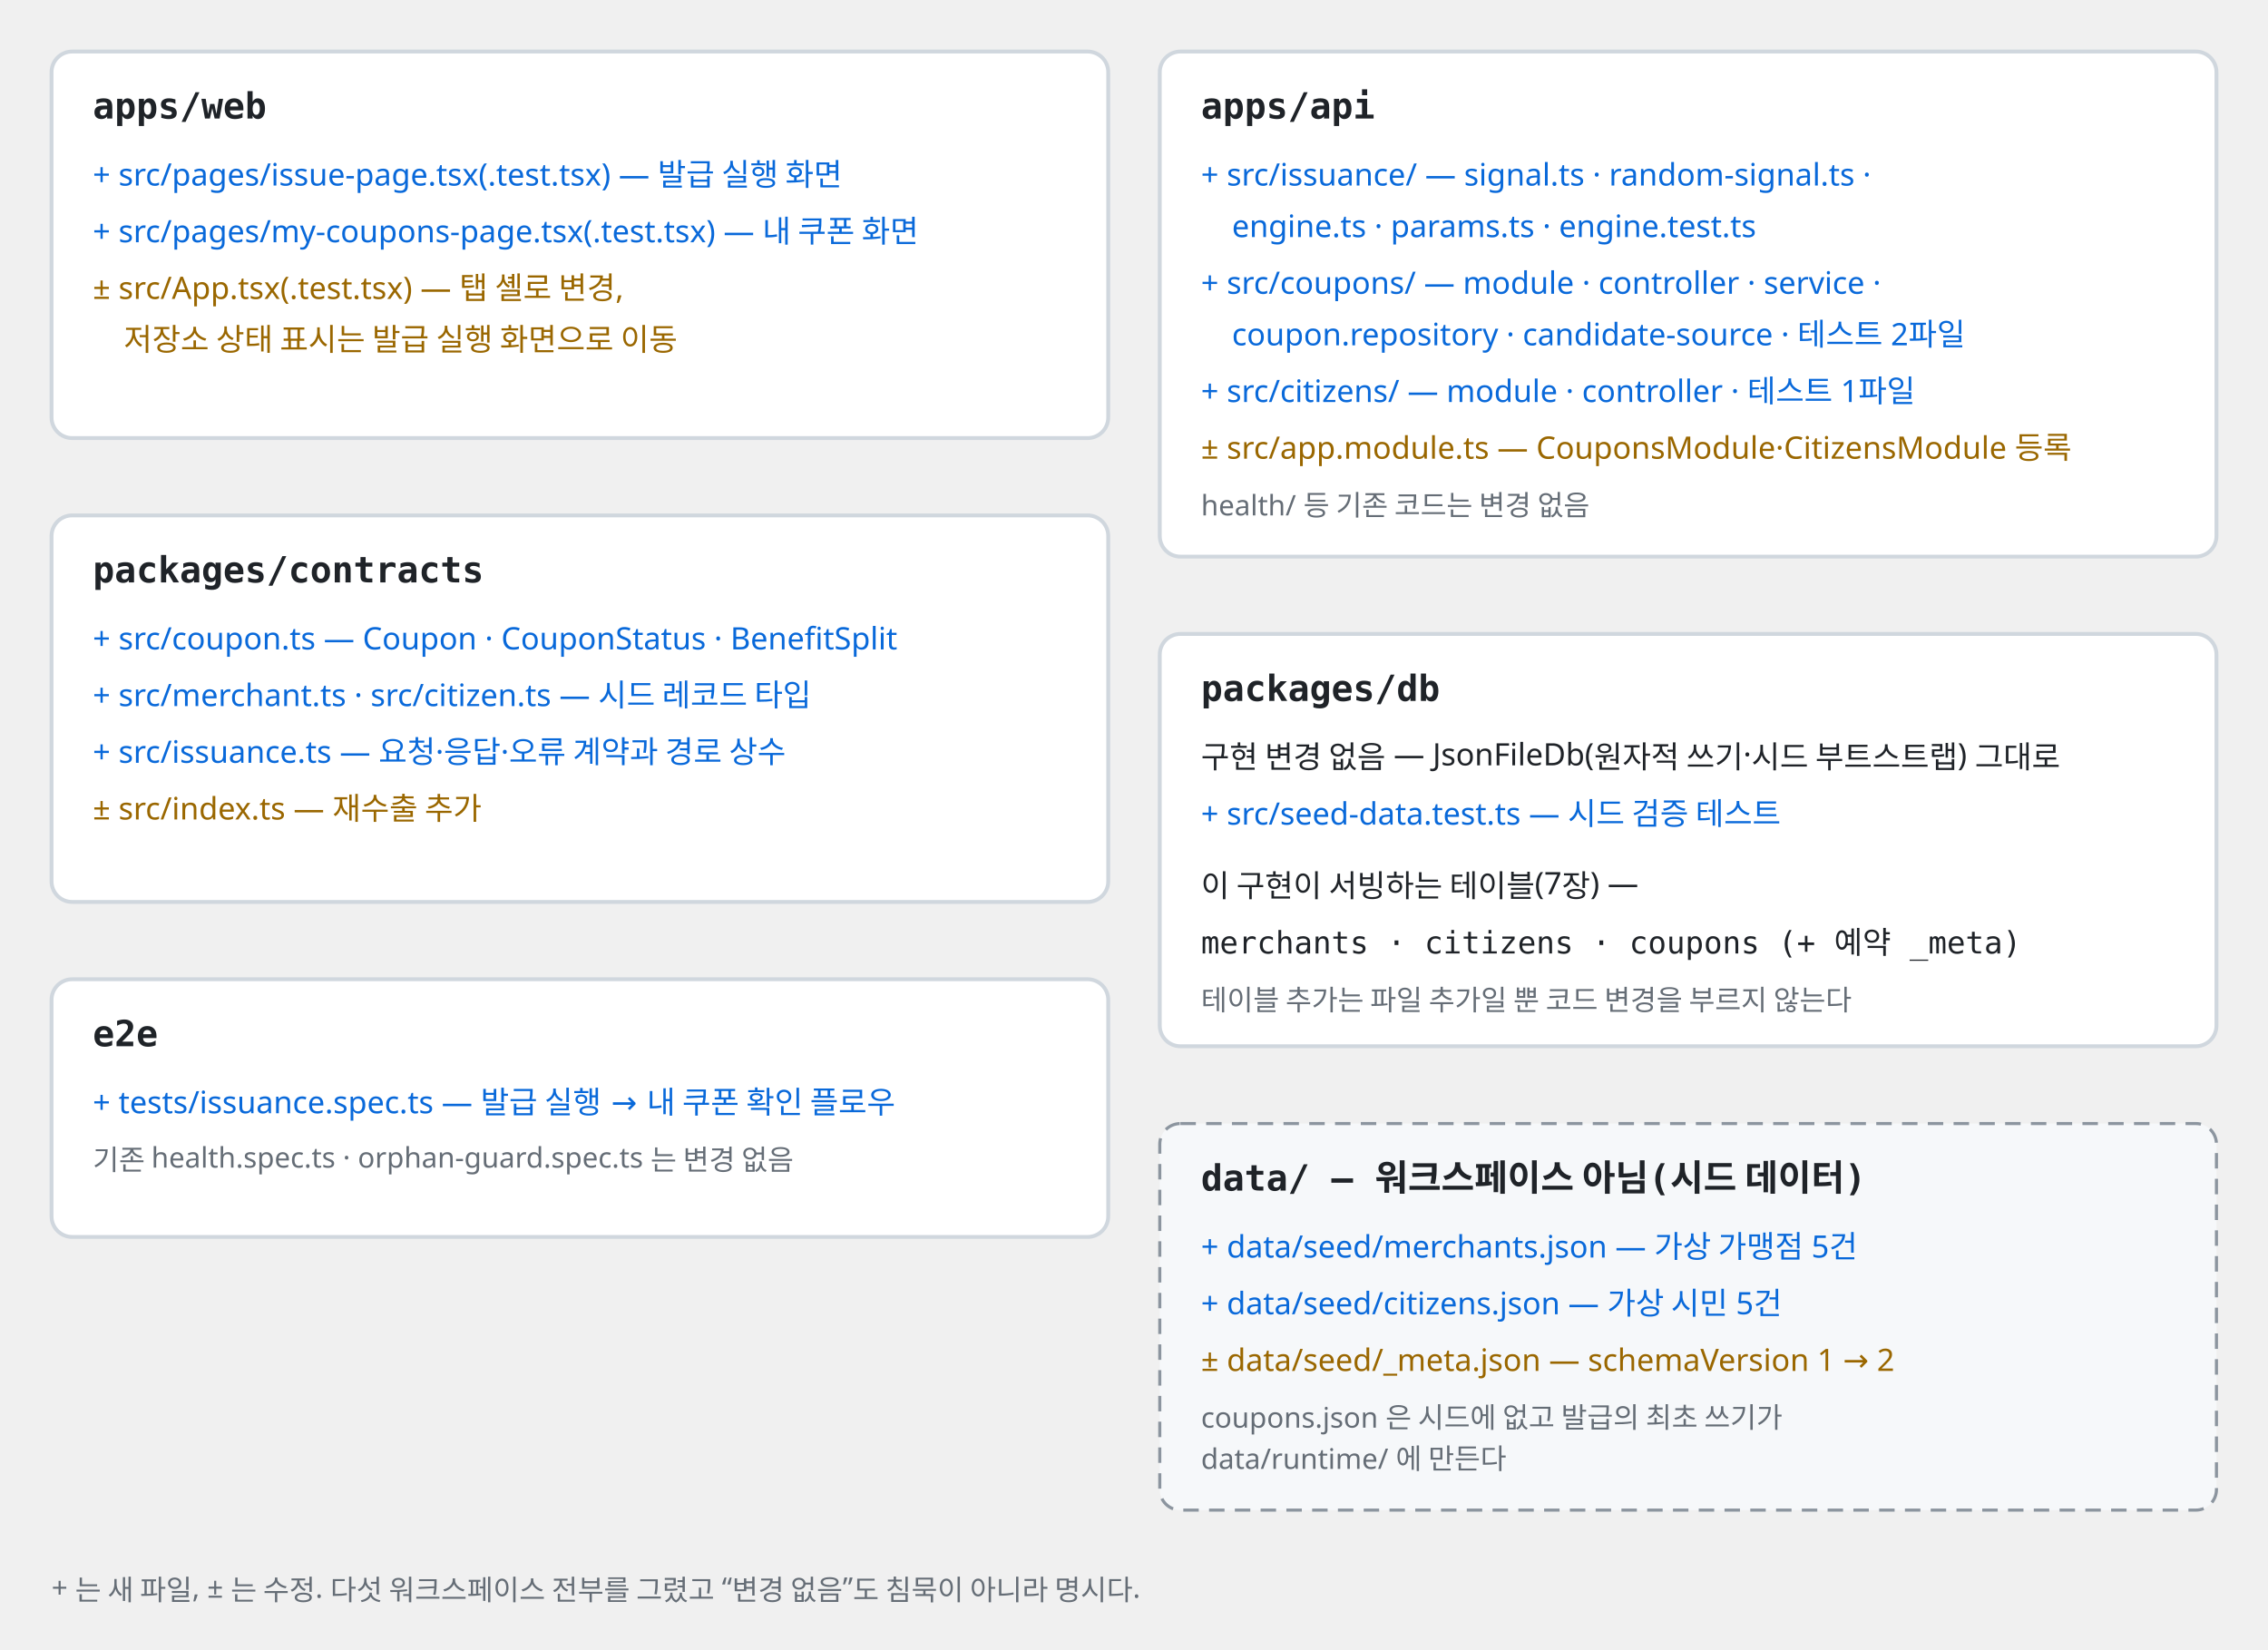
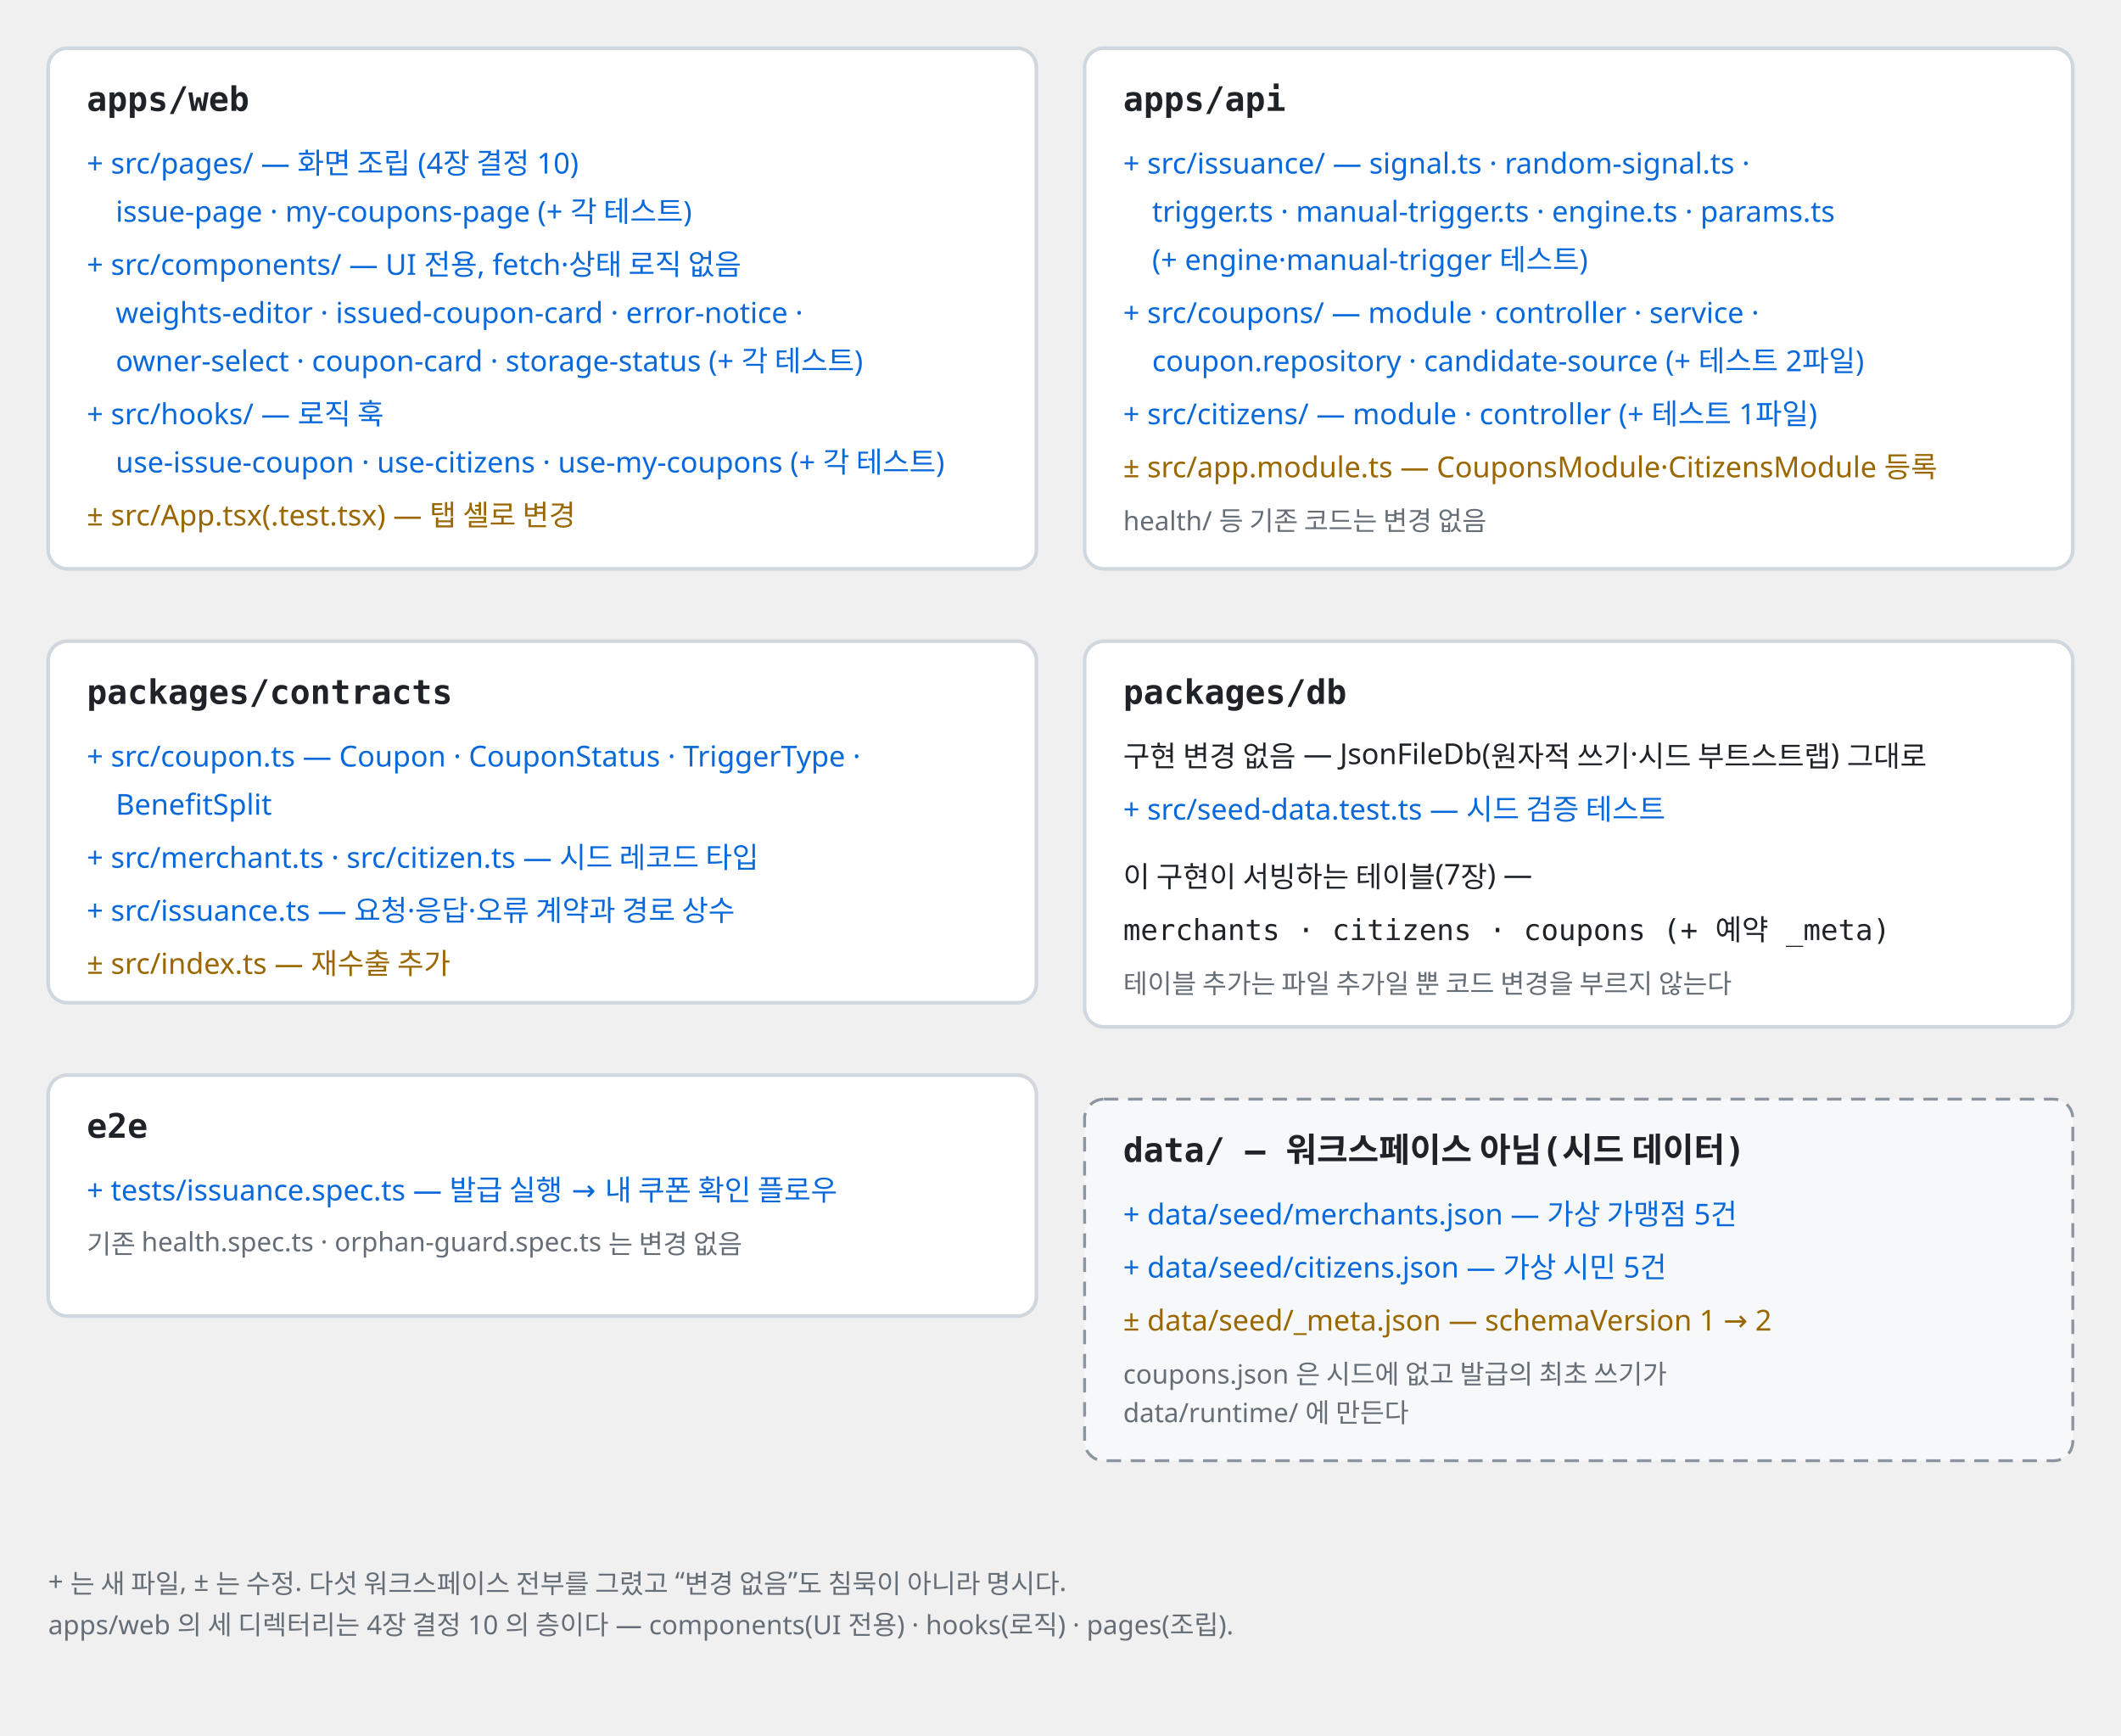
- <svg xmlns="http://www.w3.org/2000/svg" viewBox="0 0 880 640" font-family="'Apple SD Gothic Neo','Malgun Gothic','Noto Sans KR',sans-serif">
+ <svg xmlns="http://www.w3.org/2000/svg" viewBox="0 0 880 720" font-family="'Apple SD Gothic Neo','Malgun Gothic','Noto Sans KR',sans-serif">
  <style>
    .box { fill: #ffffff; stroke: #d0d7de; stroke-width: 1.5; }
    .databox { fill: #f6f8fa; stroke: #8c959f; stroke-width: 1.2; stroke-dasharray: 6 4; }
    .h { fill: #1f2328; font-size: 14px; font-weight: 700; }
    .t { fill: #1f2328; font-size: 12px; }
    .new { fill: #0969da; font-size: 12px; }
    .mod { fill: #9a6700; font-size: 12px; }
    .note { fill: #656d76; font-size: 11px; }
    .mono { font-family: ui-monospace, Menlo, monospace; }
  </style>
-   <rect x="20" y="20" width="410" height="150" rx="8" class="box" />
+   <rect x="20" y="20" width="410" height="216" rx="8" class="box" />
  <text x="36" y="46" class="h mono">apps/web</text>
-   <text x="36" y="72" class="new">+ src/pages/issue-page.tsx(.test.tsx) — 발급 실행 화면</text>
-   <text x="36" y="94" class="new">+ src/pages/my-coupons-page.tsx(.test.tsx) — 내 쿠폰 화면</text>
-   <text x="36" y="116" class="mod">± src/App.tsx(.test.tsx) — 탭 셸로 변경,</text>
-   <text x="48" y="136" class="mod">저장소 상태 표시는 발급 실행 화면으로 이동</text>
-   <rect x="450" y="20" width="410" height="196" rx="8" class="box" />
+   <text x="36" y="72" class="new">+ src/pages/ — 화면 조립 (4장 결정 10)</text>
+   <text x="48" y="92" class="new">issue-page · my-coupons-page (+ 각 테스트)</text>
+   <text x="36" y="114" class="new">+ src/components/ — UI 전용, fetch·상태 로직 없음</text>
+   <text x="48" y="134" class="new">weights-editor · issued-coupon-card · error-notice ·</text>
+   <text x="48" y="154" class="new">owner-select · coupon-card · storage-status (+ 각 테스트)</text>
+   <text x="36" y="176" class="new">+ src/hooks/ — 로직 훅</text>
+   <text x="48" y="196" class="new">use-issue-coupon · use-citizens · use-my-coupons (+ 각 테스트)</text>
+   <text x="36" y="218" class="mod">± src/App.tsx(.test.tsx) — 탭 셸로 변경</text>
+   <rect x="450" y="20" width="410" height="216" rx="8" class="box" />
  <text x="466" y="46" class="h mono">apps/api</text>
  <text x="466" y="72" class="new">+ src/issuance/ — signal.ts · random-signal.ts ·</text>
-   <text x="478" y="92" class="new">engine.ts · params.ts · engine.test.ts</text>
-   <text x="466" y="114" class="new">+ src/coupons/ — module · controller · service ·</text>
-   <text x="478" y="134" class="new">coupon.repository · candidate-source · 테스트 2파일</text>
-   <text x="466" y="156" class="new">+ src/citizens/ — module · controller · 테스트 1파일</text>
-   <text x="466" y="178" class="mod">± src/app.module.ts — CouponsModule·CitizensModule 등록</text>
-   <text x="466" y="200" class="note">health/ 등 기존 코드는 변경 없음</text>
-   <rect x="20" y="200" width="410" height="150" rx="8" class="box" />
-   <text x="36" y="226" class="h mono">packages/contracts</text>
-   <text x="36" y="252" class="new">+ src/coupon.ts — Coupon · CouponStatus · BenefitSplit</text>
-   <text x="36" y="274" class="new">+ src/merchant.ts · src/citizen.ts — 시드 레코드 타입</text>
-   <text x="36" y="296" class="new">+ src/issuance.ts — 요청·응답·오류 계약과 경로 상수</text>
-   <text x="36" y="318" class="mod">± src/index.ts — 재수출 추가</text>
-   <rect x="450" y="246" width="410" height="160" rx="8" class="box" />
-   <text x="466" y="272" class="h mono">packages/db</text>
-   <text x="466" y="298" class="t">구현 변경 없음 — JsonFileDb(원자적 쓰기·시드 부트스트랩) 그대로</text>
-   <text x="466" y="320" class="new">+ src/seed-data.test.ts — 시드 검증 테스트</text>
-   <text x="466" y="348" class="t">이 구현이 서빙하는 테이블(7장) —</text>
-   <text x="466" y="370" class="t mono">merchants · citizens · coupons (+ 예약 _meta)</text>
-   <text x="466" y="392" class="note">테이블 추가는 파일 추가일 뿐 코드 변경을 부르지 않는다</text>
-   <rect x="20" y="380" width="410" height="100" rx="8" class="box" />
-   <text x="36" y="406" class="h mono">e2e</text>
-   <text x="36" y="432" class="new">+ tests/issuance.spec.ts — 발급 실행 → 내 쿠폰 확인 플로우</text>
-   <text x="36" y="454" class="note">기존 health.spec.ts · orphan-guard.spec.ts 는 변경 없음</text>
-   <rect x="450" y="436" width="410" height="150" rx="8" class="databox" />
-   <text x="466" y="462" class="h mono">data/ — 워크스페이스 아님(시드 데이터)</text>
-   <text x="466" y="488" class="new">+ data/seed/merchants.json — 가상 가맹점 5건</text>
-   <text x="466" y="510" class="new">+ data/seed/citizens.json — 가상 시민 5건</text>
-   <text x="466" y="532" class="mod">± data/seed/_meta.json — schemaVersion 1 → 2</text>
-   <text x="466" y="554" class="note">coupons.json 은 시드에 없고 발급의 최초 쓰기가</text>
-   <text x="466" y="570" class="note">data/runtime/ 에 만든다</text>
-   <text x="20" y="620" class="note">+ 는 새 파일, ± 는 수정. 다섯 워크스페이스 전부를 그렸고 “변경 없음”도 침묵이 아니라 명시다.</text>
+   <text x="478" y="92" class="new">trigger.ts · manual-trigger.ts · engine.ts · params.ts</text>
+   <text x="478" y="112" class="new">(+ engine·manual-trigger 테스트)</text>
+   <text x="466" y="134" class="new">+ src/coupons/ — module · controller · service ·</text>
+   <text x="478" y="154" class="new">coupon.repository · candidate-source (+ 테스트 2파일)</text>
+   <text x="466" y="176" class="new">+ src/citizens/ — module · controller (+ 테스트 1파일)</text>
+   <text x="466" y="198" class="mod">± src/app.module.ts — CouponsModule·CitizensModule 등록</text>
+   <text x="466" y="220" class="note">health/ 등 기존 코드는 변경 없음</text>
+   <rect x="20" y="266" width="410" height="150" rx="8" class="box" />
+   <text x="36" y="292" class="h mono">packages/contracts</text>
+   <text x="36" y="318" class="new">+ src/coupon.ts — Coupon · CouponStatus · TriggerType ·</text>
+   <text x="48" y="338" class="new">BenefitSplit</text>
+   <text x="36" y="360" class="new">+ src/merchant.ts · src/citizen.ts — 시드 레코드 타입</text>
+   <text x="36" y="382" class="new">+ src/issuance.ts — 요청·응답·오류 계약과 경로 상수</text>
+   <text x="36" y="404" class="mod">± src/index.ts — 재수출 추가</text>
+   <rect x="450" y="266" width="410" height="160" rx="8" class="box" />
+   <text x="466" y="292" class="h mono">packages/db</text>
+   <text x="466" y="318" class="t">구현 변경 없음 — JsonFileDb(원자적 쓰기·시드 부트스트랩) 그대로</text>
+   <text x="466" y="340" class="new">+ src/seed-data.test.ts — 시드 검증 테스트</text>
+   <text x="466" y="368" class="t">이 구현이 서빙하는 테이블(7장) —</text>
+   <text x="466" y="390" class="t mono">merchants · citizens · coupons (+ 예약 _meta)</text>
+   <text x="466" y="412" class="note">테이블 추가는 파일 추가일 뿐 코드 변경을 부르지 않는다</text>
+   <rect x="20" y="446" width="410" height="100" rx="8" class="box" />
+   <text x="36" y="472" class="h mono">e2e</text>
+   <text x="36" y="498" class="new">+ tests/issuance.spec.ts — 발급 실행 → 내 쿠폰 확인 플로우</text>
+   <text x="36" y="520" class="note">기존 health.spec.ts · orphan-guard.spec.ts 는 변경 없음</text>
+   <rect x="450" y="456" width="410" height="150" rx="8" class="databox" />
+   <text x="466" y="482" class="h mono">data/ — 워크스페이스 아님(시드 데이터)</text>
+   <text x="466" y="508" class="new">+ data/seed/merchants.json — 가상 가맹점 5건</text>
+   <text x="466" y="530" class="new">+ data/seed/citizens.json — 가상 시민 5건</text>
+   <text x="466" y="552" class="mod">± data/seed/_meta.json — schemaVersion 1 → 2</text>
+   <text x="466" y="574" class="note">coupons.json 은 시드에 없고 발급의 최초 쓰기가</text>
+   <text x="466" y="590" class="note">data/runtime/ 에 만든다</text>
+   <text x="20" y="660" class="note">+ 는 새 파일, ± 는 수정. 다섯 워크스페이스 전부를 그렸고 “변경 없음”도 침묵이 아니라 명시다.</text>
+   <text x="20" y="678" class="note">apps/web 의 세 디렉터리는 4장 결정 10 의 층이다 — components(UI 전용) · hooks(로직) · pages(조립).</text>
</svg>
